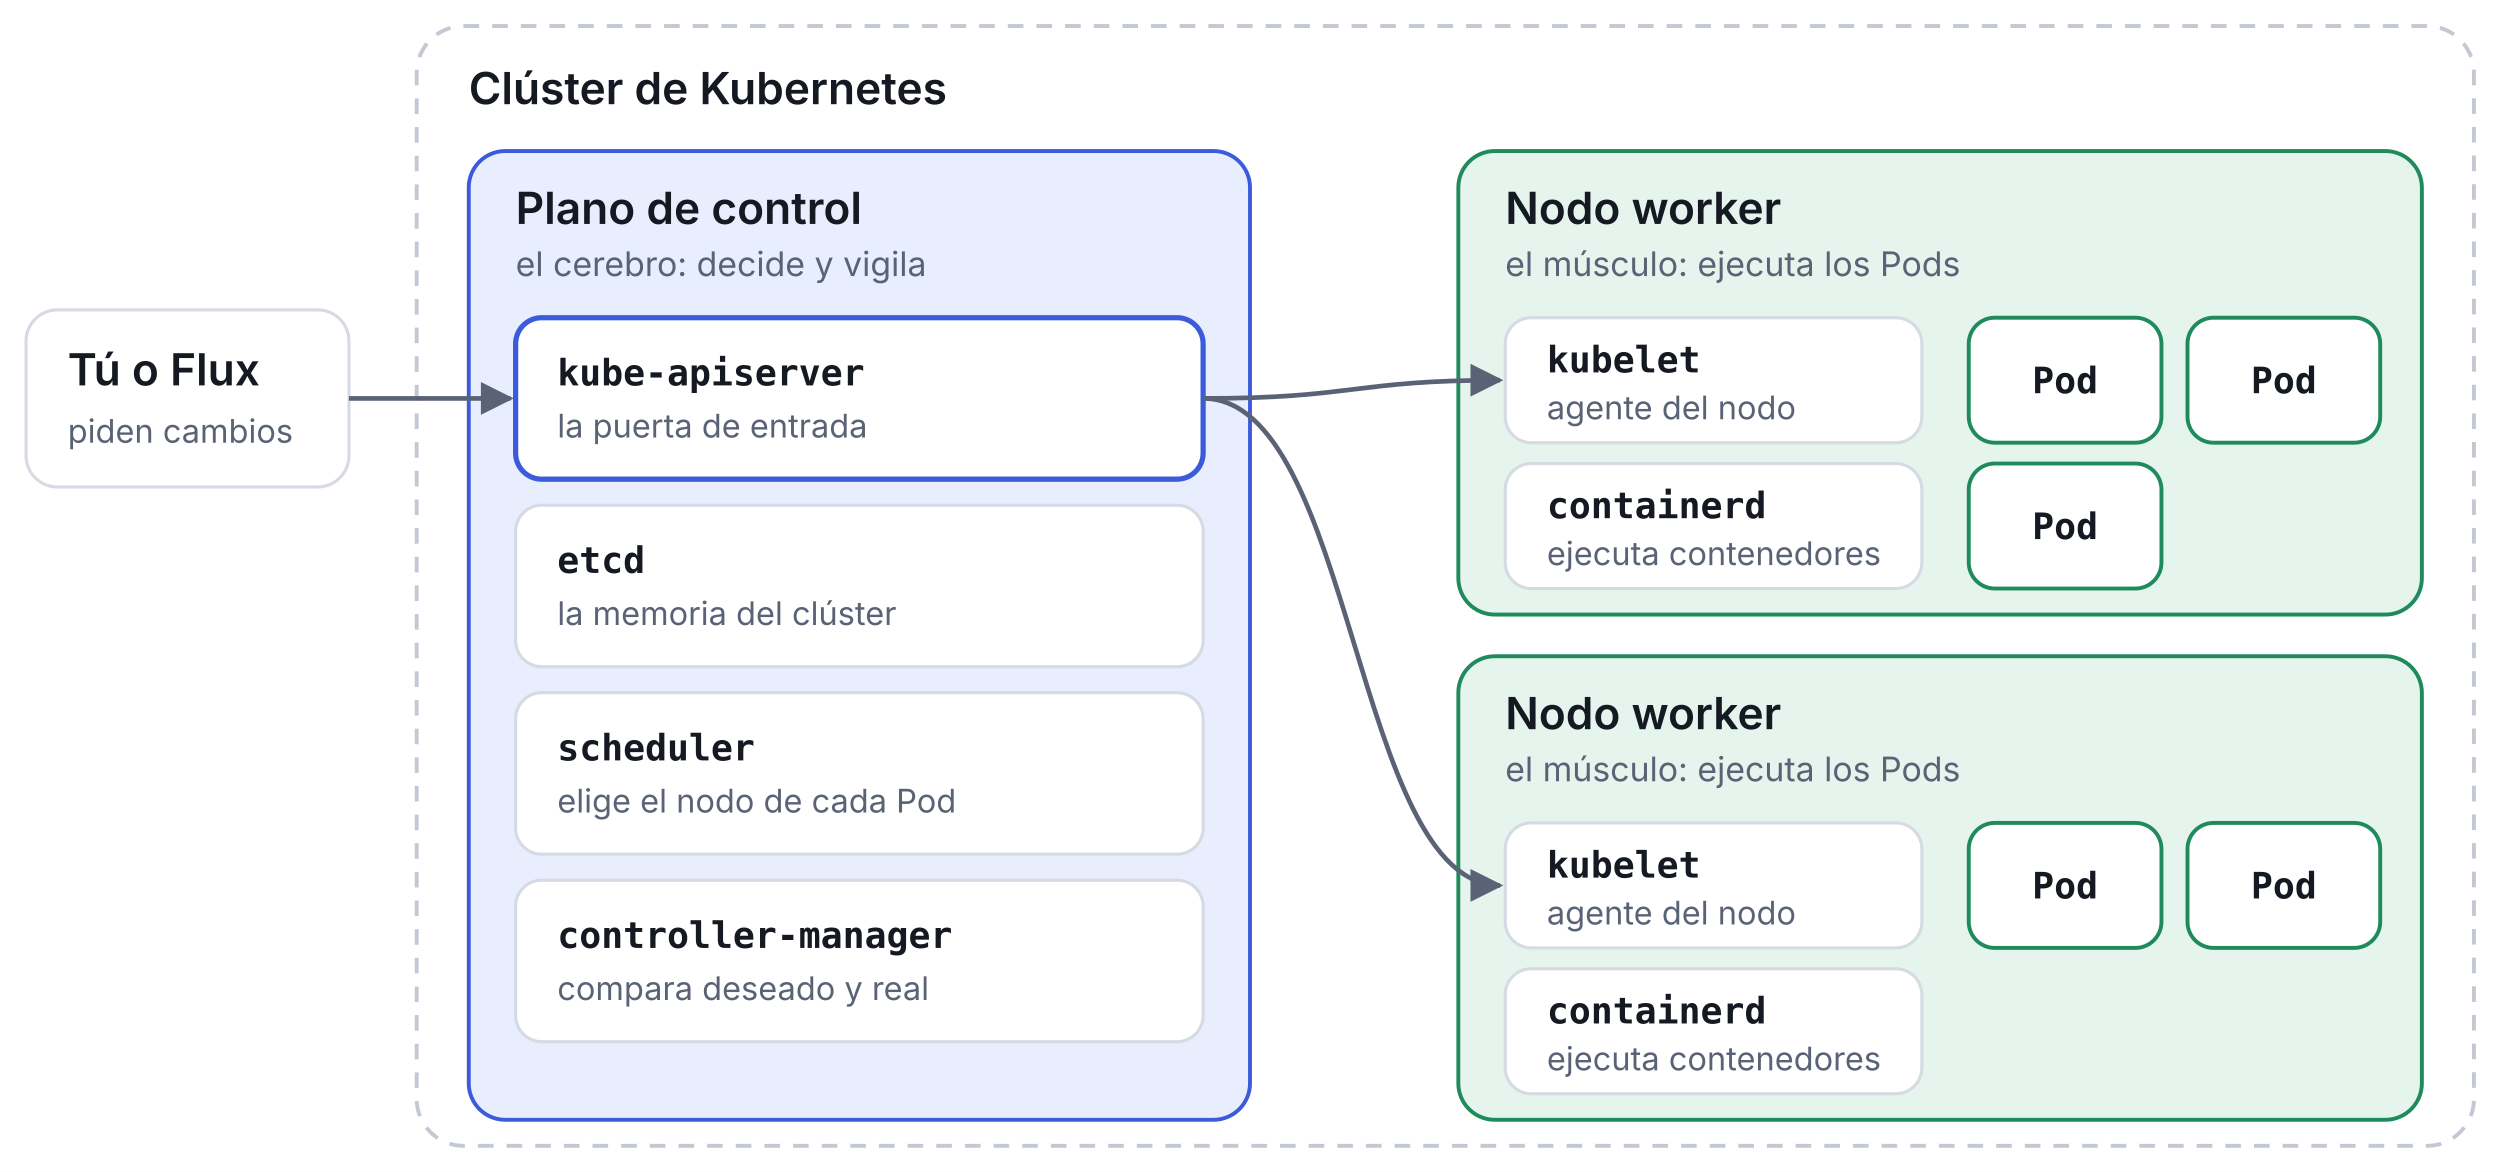
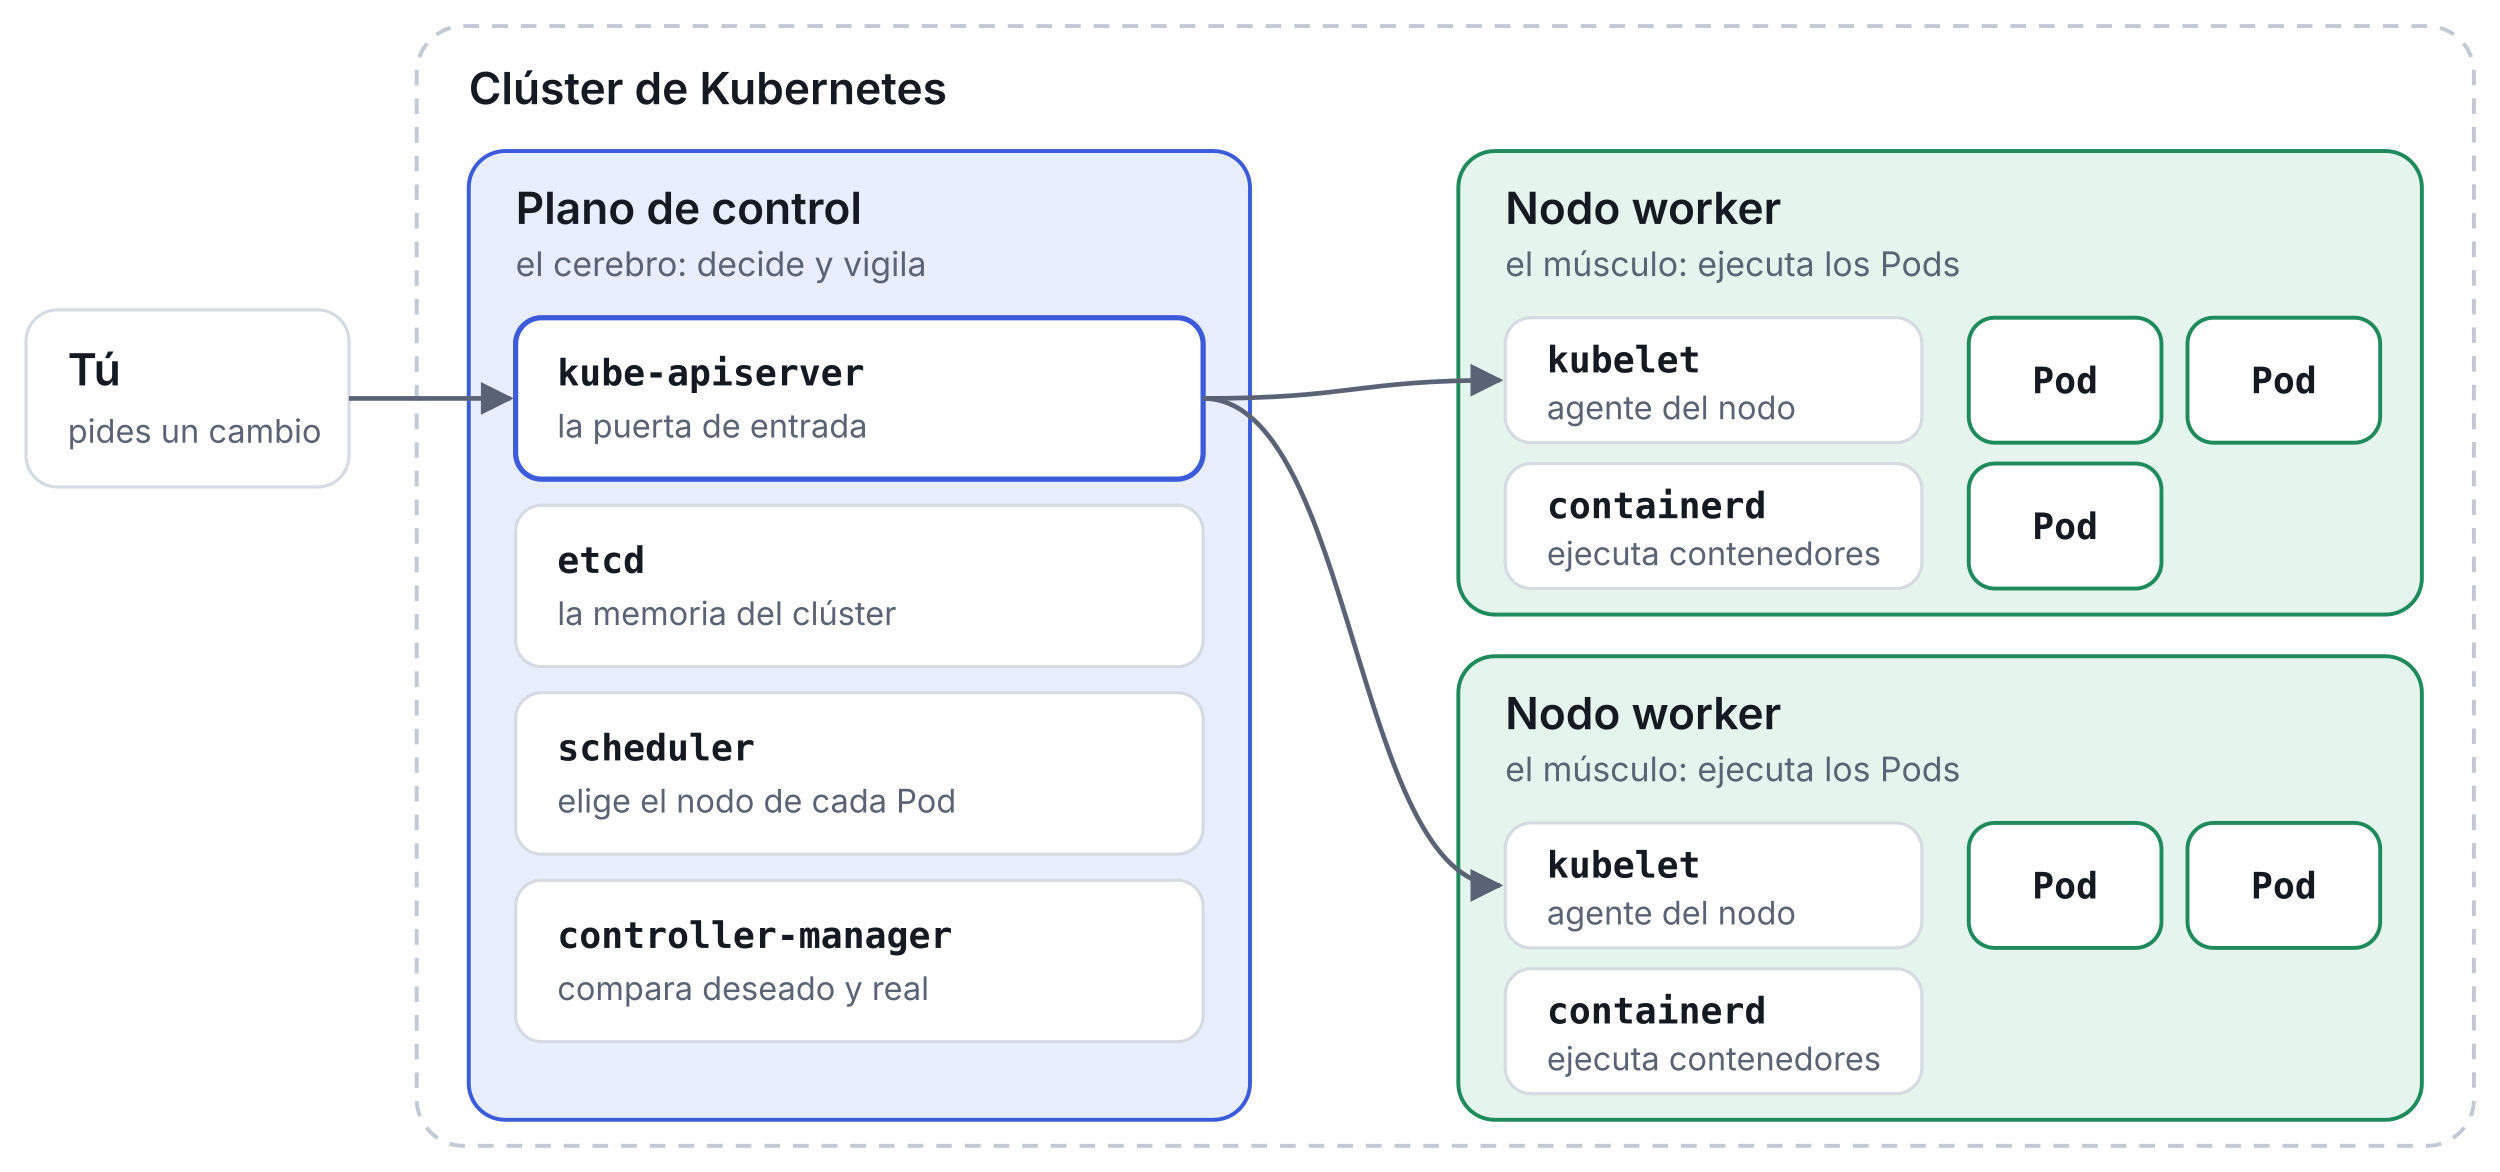
<svg xmlns="http://www.w3.org/2000/svg" viewBox="0 0 960 450">
  <style>
    .dg-bg { fill: #ffffff; }
    .dg-frame { fill: none; stroke: #c3c9d4; stroke-width: 1.5; stroke-dasharray: 6 5; }
    .dg-grp { stroke-width: 1.5; }
    .k8s { fill: #e9eeff; stroke: #3b5bdb; }
    .node { fill: #e5f5ed; stroke: #1f8a5b; }
    .dg-box { fill: #ffffff; stroke: #d5dae3; stroke-width: 1.2; }
    .dg-box.hl { stroke: #3b5bdb; stroke-width: 2; }
    .dg-box.pod { stroke: #1f8a5b; stroke-width: 1.5; }
    .dg-arrow { fill: none; stroke: #5a6376; stroke-width: 1.8; }
    .dg-head { fill: #5a6376; }
    text { font-family: Inter, system-ui, sans-serif; fill: #151922; }
    .dg-t { font-size: 17px; font-weight: 600; }
    .dg-s { font-size: 13px; fill: #5a6376; }
    .dg-d { font-size: 12.5px; fill: #5a6376; }
    .dg-n { font-family: "JetBrains Mono", ui-monospace, monospace; font-size: 14px; font-weight: 600; }
  </style>
  <defs>
    <marker id="dgc-head" viewBox="0 0 10 10" refX="9" refY="5" markerWidth="7" markerHeight="7" orient="auto-start-reverse">
      <path class="dg-head" d="M0 0L10 5L0 10z" />
    </marker>
  </defs>
  <rect class="dg-bg" width="960" height="450" />
  <rect class="dg-box" x="10" y="119" width="124" height="68" rx="12" />
-   <text class="dg-t" x="26" y="148">Tú o Flux</text>
-   <text class="dg-d" x="26" y="170">piden cambios</text>
+   <text class="dg-t" x="26" y="148">Tú</text>
+   <text class="dg-d" x="26" y="170">pides un cambio</text>
  <rect class="dg-frame" x="160" y="10" width="790" height="430" rx="18" />
  <text class="dg-t" x="180" y="40">Clúster de Kubernetes</text>
  <rect class="dg-grp k8s" x="180" y="58" width="300" height="372" rx="14" />
  <text class="dg-t" x="198" y="86">Plano de control</text>
  <text class="dg-s" x="198" y="106">el cerebro: decide y vigila</text>
  <rect class="dg-box hl" x="198" y="122" width="264" height="62" rx="10" />
  <text class="dg-n" x="214" y="148">kube-apiserver</text>
  <text class="dg-d" x="214" y="168">la puerta de entrada</text>
  <rect class="dg-box" x="198" y="194" width="264" height="62" rx="10" />
  <text class="dg-n" x="214" y="220">etcd</text>
  <text class="dg-d" x="214" y="240">la memoria del clúster</text>
  <rect class="dg-box" x="198" y="266" width="264" height="62" rx="10" />
  <text class="dg-n" x="214" y="292">scheduler</text>
  <text class="dg-d" x="214" y="312">elige el nodo de cada Pod</text>
  <rect class="dg-box" x="198" y="338" width="264" height="62" rx="10" />
  <text class="dg-n" x="214" y="364">controller-manager</text>
  <text class="dg-d" x="214" y="384">compara deseado y real</text>
  <rect class="dg-grp node" x="560" y="58" width="370" height="178" rx="14" />
  <text class="dg-t" x="578" y="86">Nodo worker</text>
  <text class="dg-s" x="578" y="106">el músculo: ejecuta los Pods</text>
  <rect class="dg-box" x="578" y="122" width="160" height="48" rx="10" />
  <text class="dg-n" x="594" y="143">kubelet</text>
  <text class="dg-d" x="594" y="161">agente del nodo</text>
  <rect class="dg-box" x="578" y="178" width="160" height="48" rx="10" />
  <text class="dg-n" x="594" y="199">containerd</text>
  <text class="dg-d" x="594" y="217">ejecuta contenedores</text>
  <rect class="dg-box pod" x="756" y="122" width="74" height="48" rx="10" />
  <text class="dg-n" x="793" y="151" text-anchor="middle">Pod</text>
  <rect class="dg-box pod" x="840" y="122" width="74" height="48" rx="10" />
  <text class="dg-n" x="877" y="151" text-anchor="middle">Pod</text>
  <rect class="dg-box pod" x="756" y="178" width="74" height="48" rx="10" />
  <text class="dg-n" x="793" y="207" text-anchor="middle">Pod</text>
  <rect class="dg-grp node" x="560" y="252" width="370" height="178" rx="14" />
  <text class="dg-t" x="578" y="280">Nodo worker</text>
  <text class="dg-s" x="578" y="300">el músculo: ejecuta los Pods</text>
  <rect class="dg-box" x="578" y="316" width="160" height="48" rx="10" />
  <text class="dg-n" x="594" y="337">kubelet</text>
  <text class="dg-d" x="594" y="355">agente del nodo</text>
  <rect class="dg-box" x="578" y="372" width="160" height="48" rx="10" />
  <text class="dg-n" x="594" y="393">containerd</text>
  <text class="dg-d" x="594" y="411">ejecuta contenedores</text>
  <rect class="dg-box pod" x="756" y="316" width="74" height="48" rx="10" />
  <text class="dg-n" x="793" y="345" text-anchor="middle">Pod</text>
  <rect class="dg-box pod" x="840" y="316" width="74" height="48" rx="10" />
  <text class="dg-n" x="877" y="345" text-anchor="middle">Pod</text>
  <path class="dg-arrow" d="M462 153C520 153 520 146 576 146" marker-end="url(#dgc-head)" />
  <path class="dg-arrow" d="M462 153C520 153 520 340 576 340" marker-end="url(#dgc-head)" />
  <path class="dg-arrow" d="M134 153H196" marker-end="url(#dgc-head)" />
</svg>
